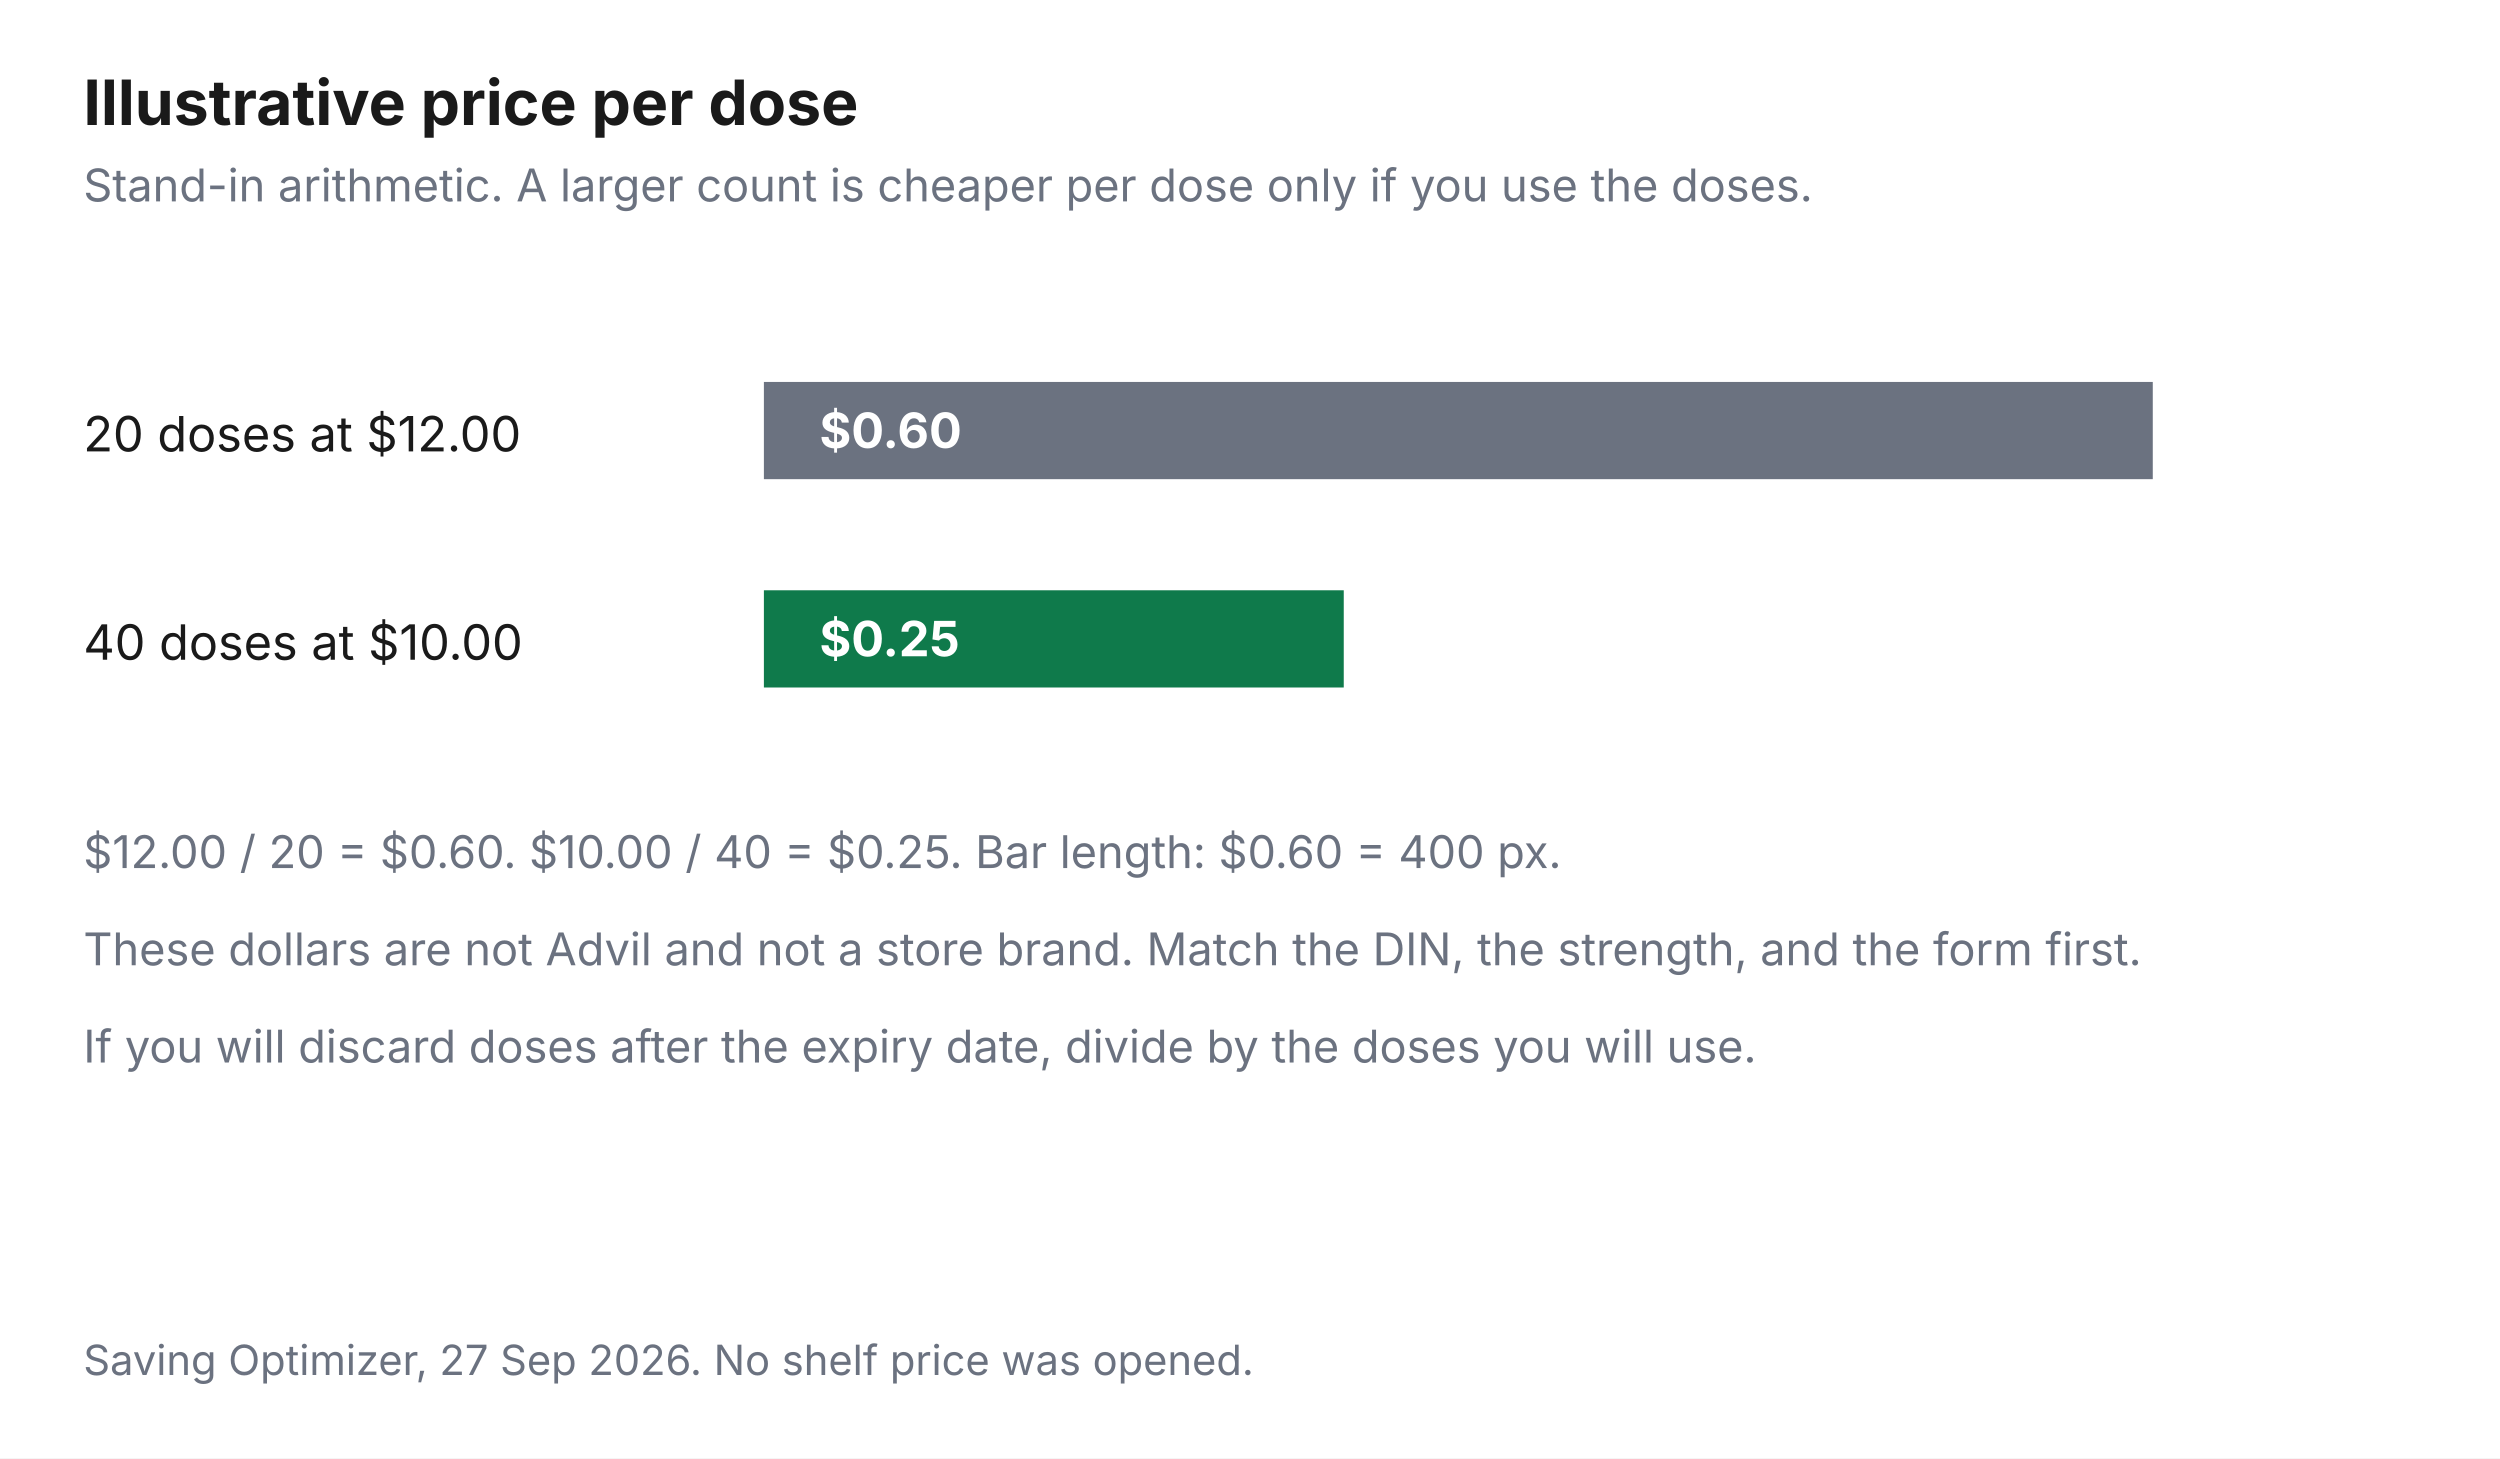
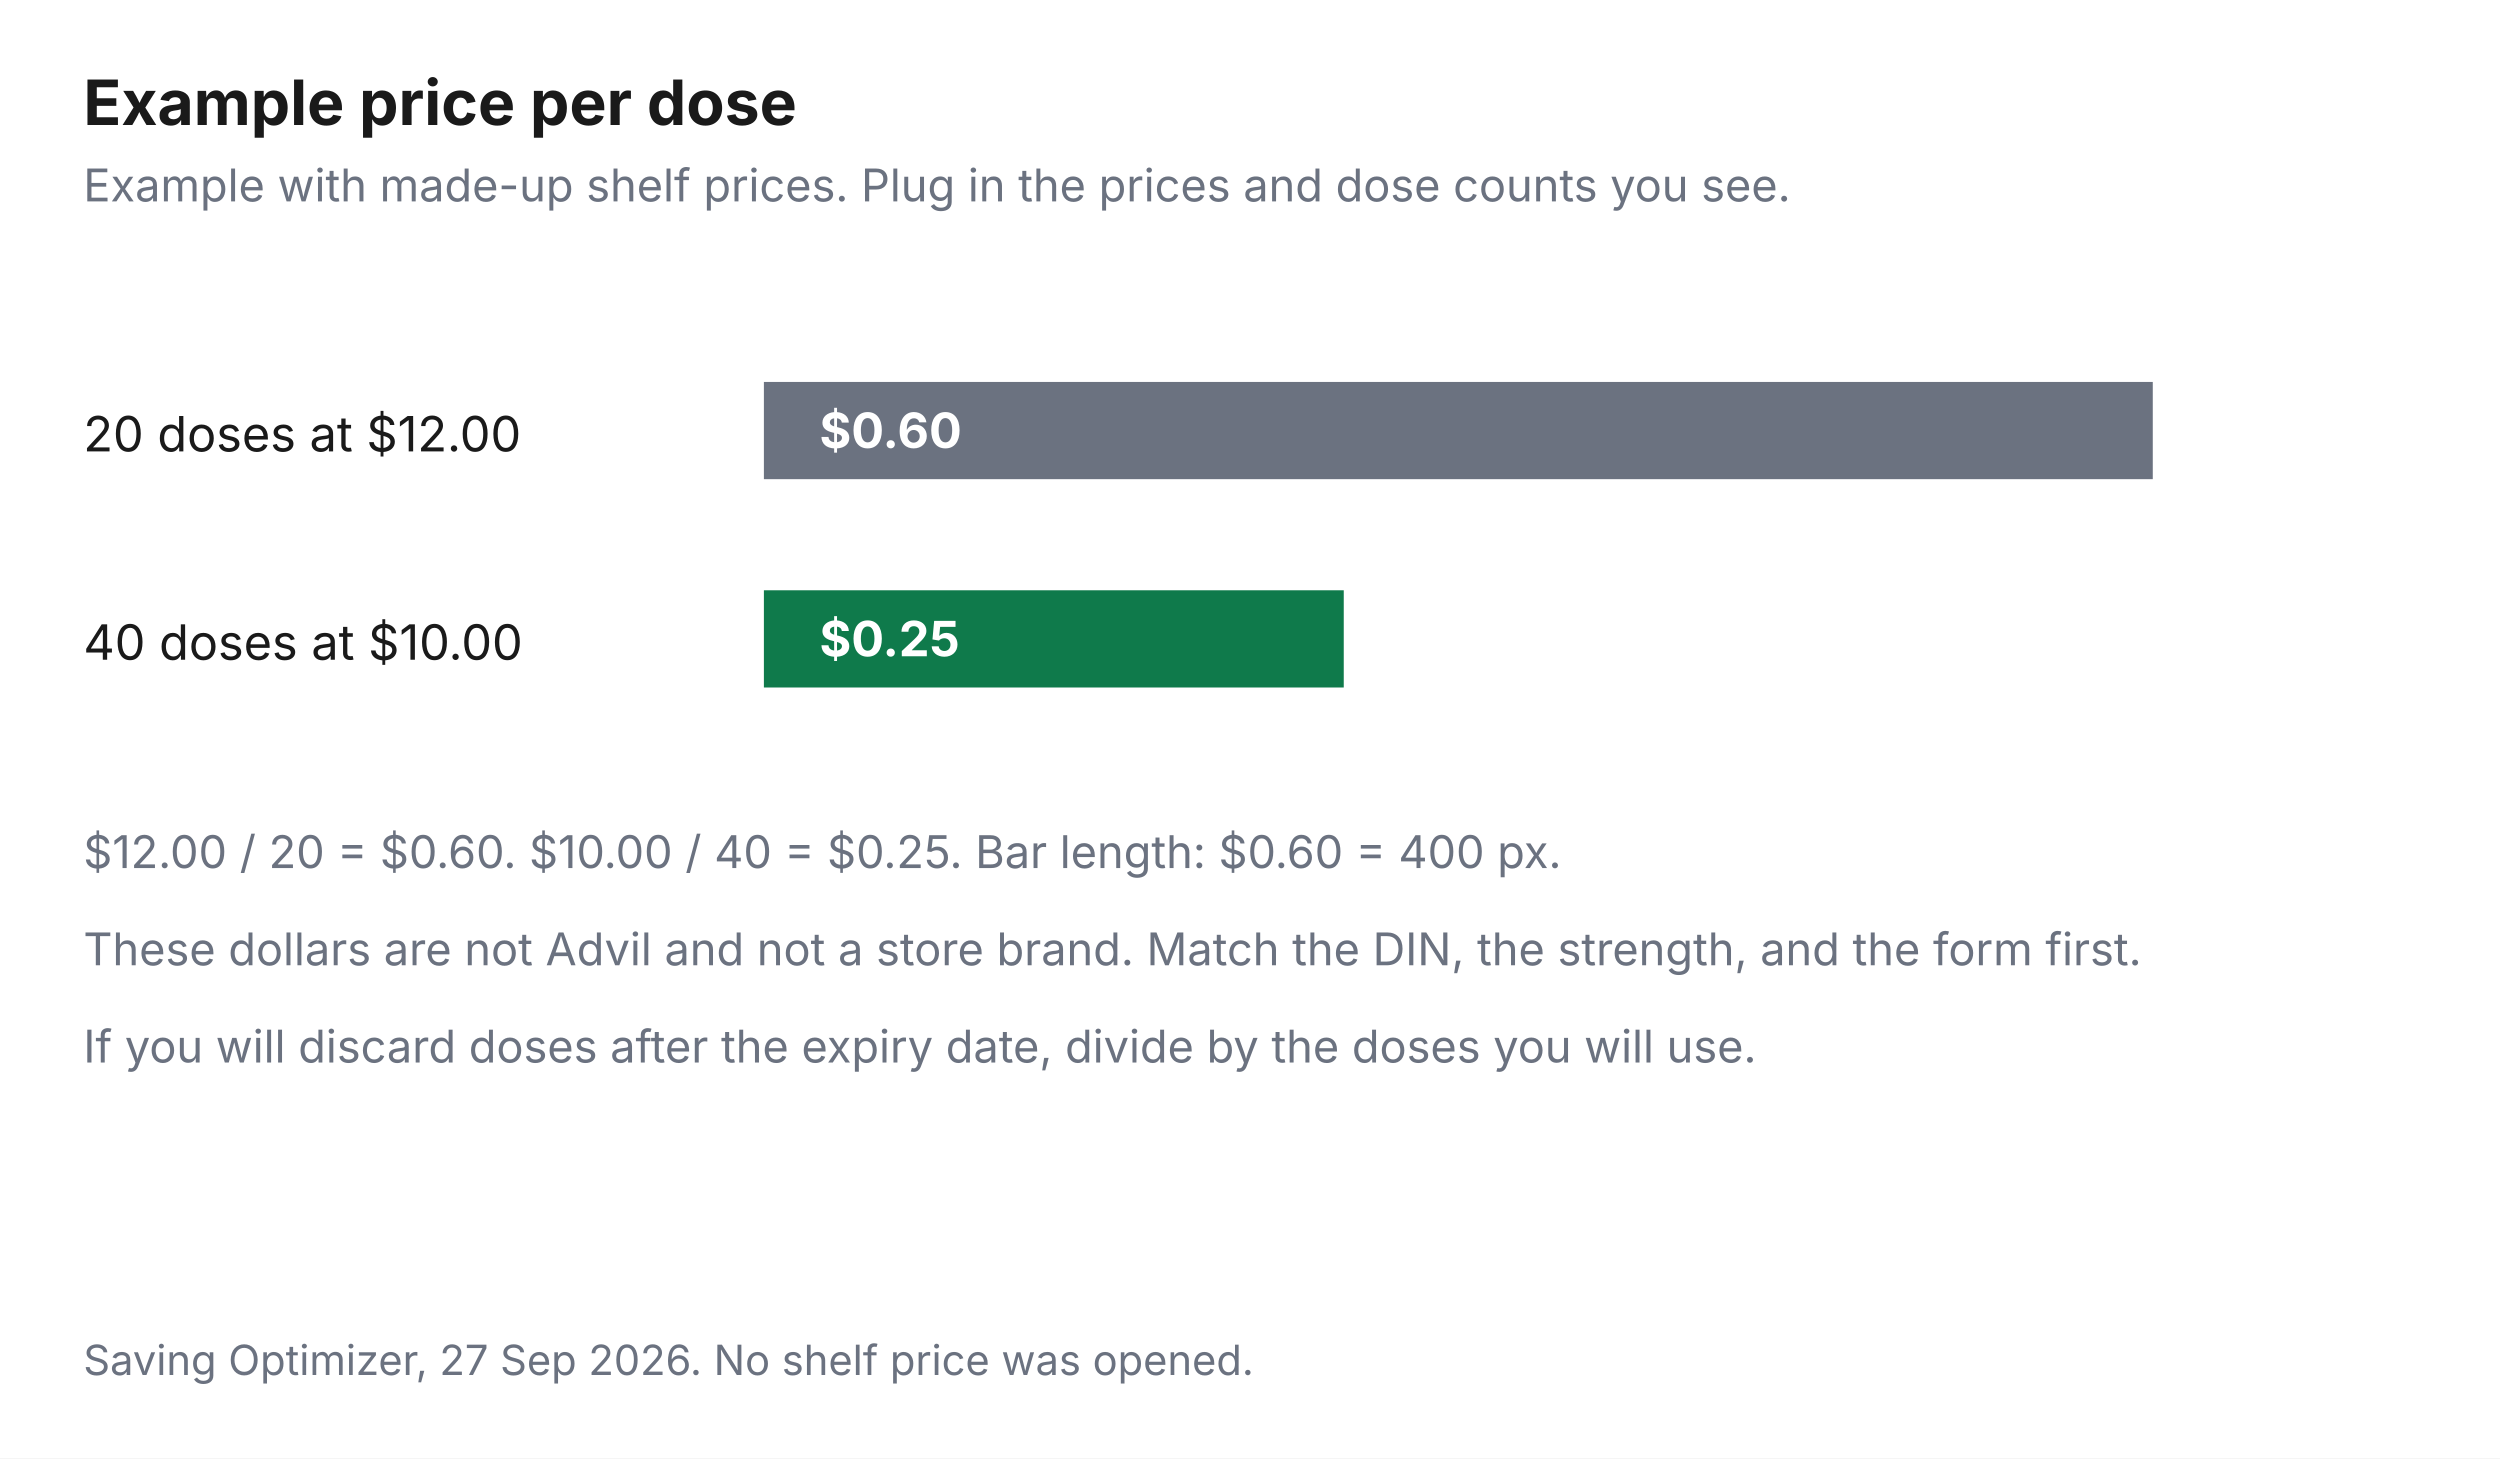
<svg xmlns="http://www.w3.org/2000/svg" viewBox="0 0 720 420" role="img">
  <rect width="720" height="420" fill="#FFFFFF" />
-   <text x="24" y="36" font-family="Inter, Arial, sans-serif" font-size="18" font-weight="700" fill="#1A1A1A">Illustrative price per dose</text>
-   <text x="24" y="58" font-family="Inter, Arial, sans-serif" font-size="13" fill="#6B7280">Stand-in arithmetic. A larger count is cheaper per dose only if you use the doses.</text>
+   <text x="24" y="36" font-family="Inter, Arial, sans-serif" font-size="18" font-weight="700" fill="#1A1A1A">Example price per dose</text>
+   <text x="24" y="58" font-family="Inter, Arial, sans-serif" font-size="13" fill="#6B7280">Example with made-up shelf prices. Plug in the prices and dose counts you see.</text>
  <text x="24" y="130" font-family="Inter, Arial, sans-serif" font-size="14" fill="#1A1A1A">20 doses at $12.00</text>
  <rect x="220" y="110" width="400" height="28" fill="#6B7280" />
  <text x="236" y="129" font-family="Inter, Arial, sans-serif" font-size="14" font-weight="700" fill="#FFFFFF">$0.60</text>
  <text x="24" y="190" font-family="Inter, Arial, sans-serif" font-size="14" fill="#1A1A1A">40 doses at $10.00</text>
  <rect x="220" y="170" width="167" height="28" fill="#0F7A4B" />
  <text x="236" y="189" font-family="Inter, Arial, sans-serif" font-size="14" font-weight="700" fill="#FFFFFF">$0.25</text>
  <text x="24" y="250" font-family="Inter, Arial, sans-serif" font-size="13" fill="#6B7280">$12.00 / 20 = $0.60. $10.00 / 40 = $0.25. Bar length: $0.60 = 400 px.</text>
  <text x="24" y="278" font-family="Inter, Arial, sans-serif" font-size="13" fill="#6B7280">These dollars are not Advil and not a store brand. Match the DIN, the strength, and the form first.</text>
  <text x="24" y="306" font-family="Inter, Arial, sans-serif" font-size="13" fill="#6B7280">If you will discard doses after the expiry date, divide by the doses you will use.</text>
  <text x="24" y="396" font-family="Inter, Arial, sans-serif" font-size="12" fill="#6B7280">Saving Optimizer, 27 Sep 2026. No shelf price was opened.</text>
</svg>
